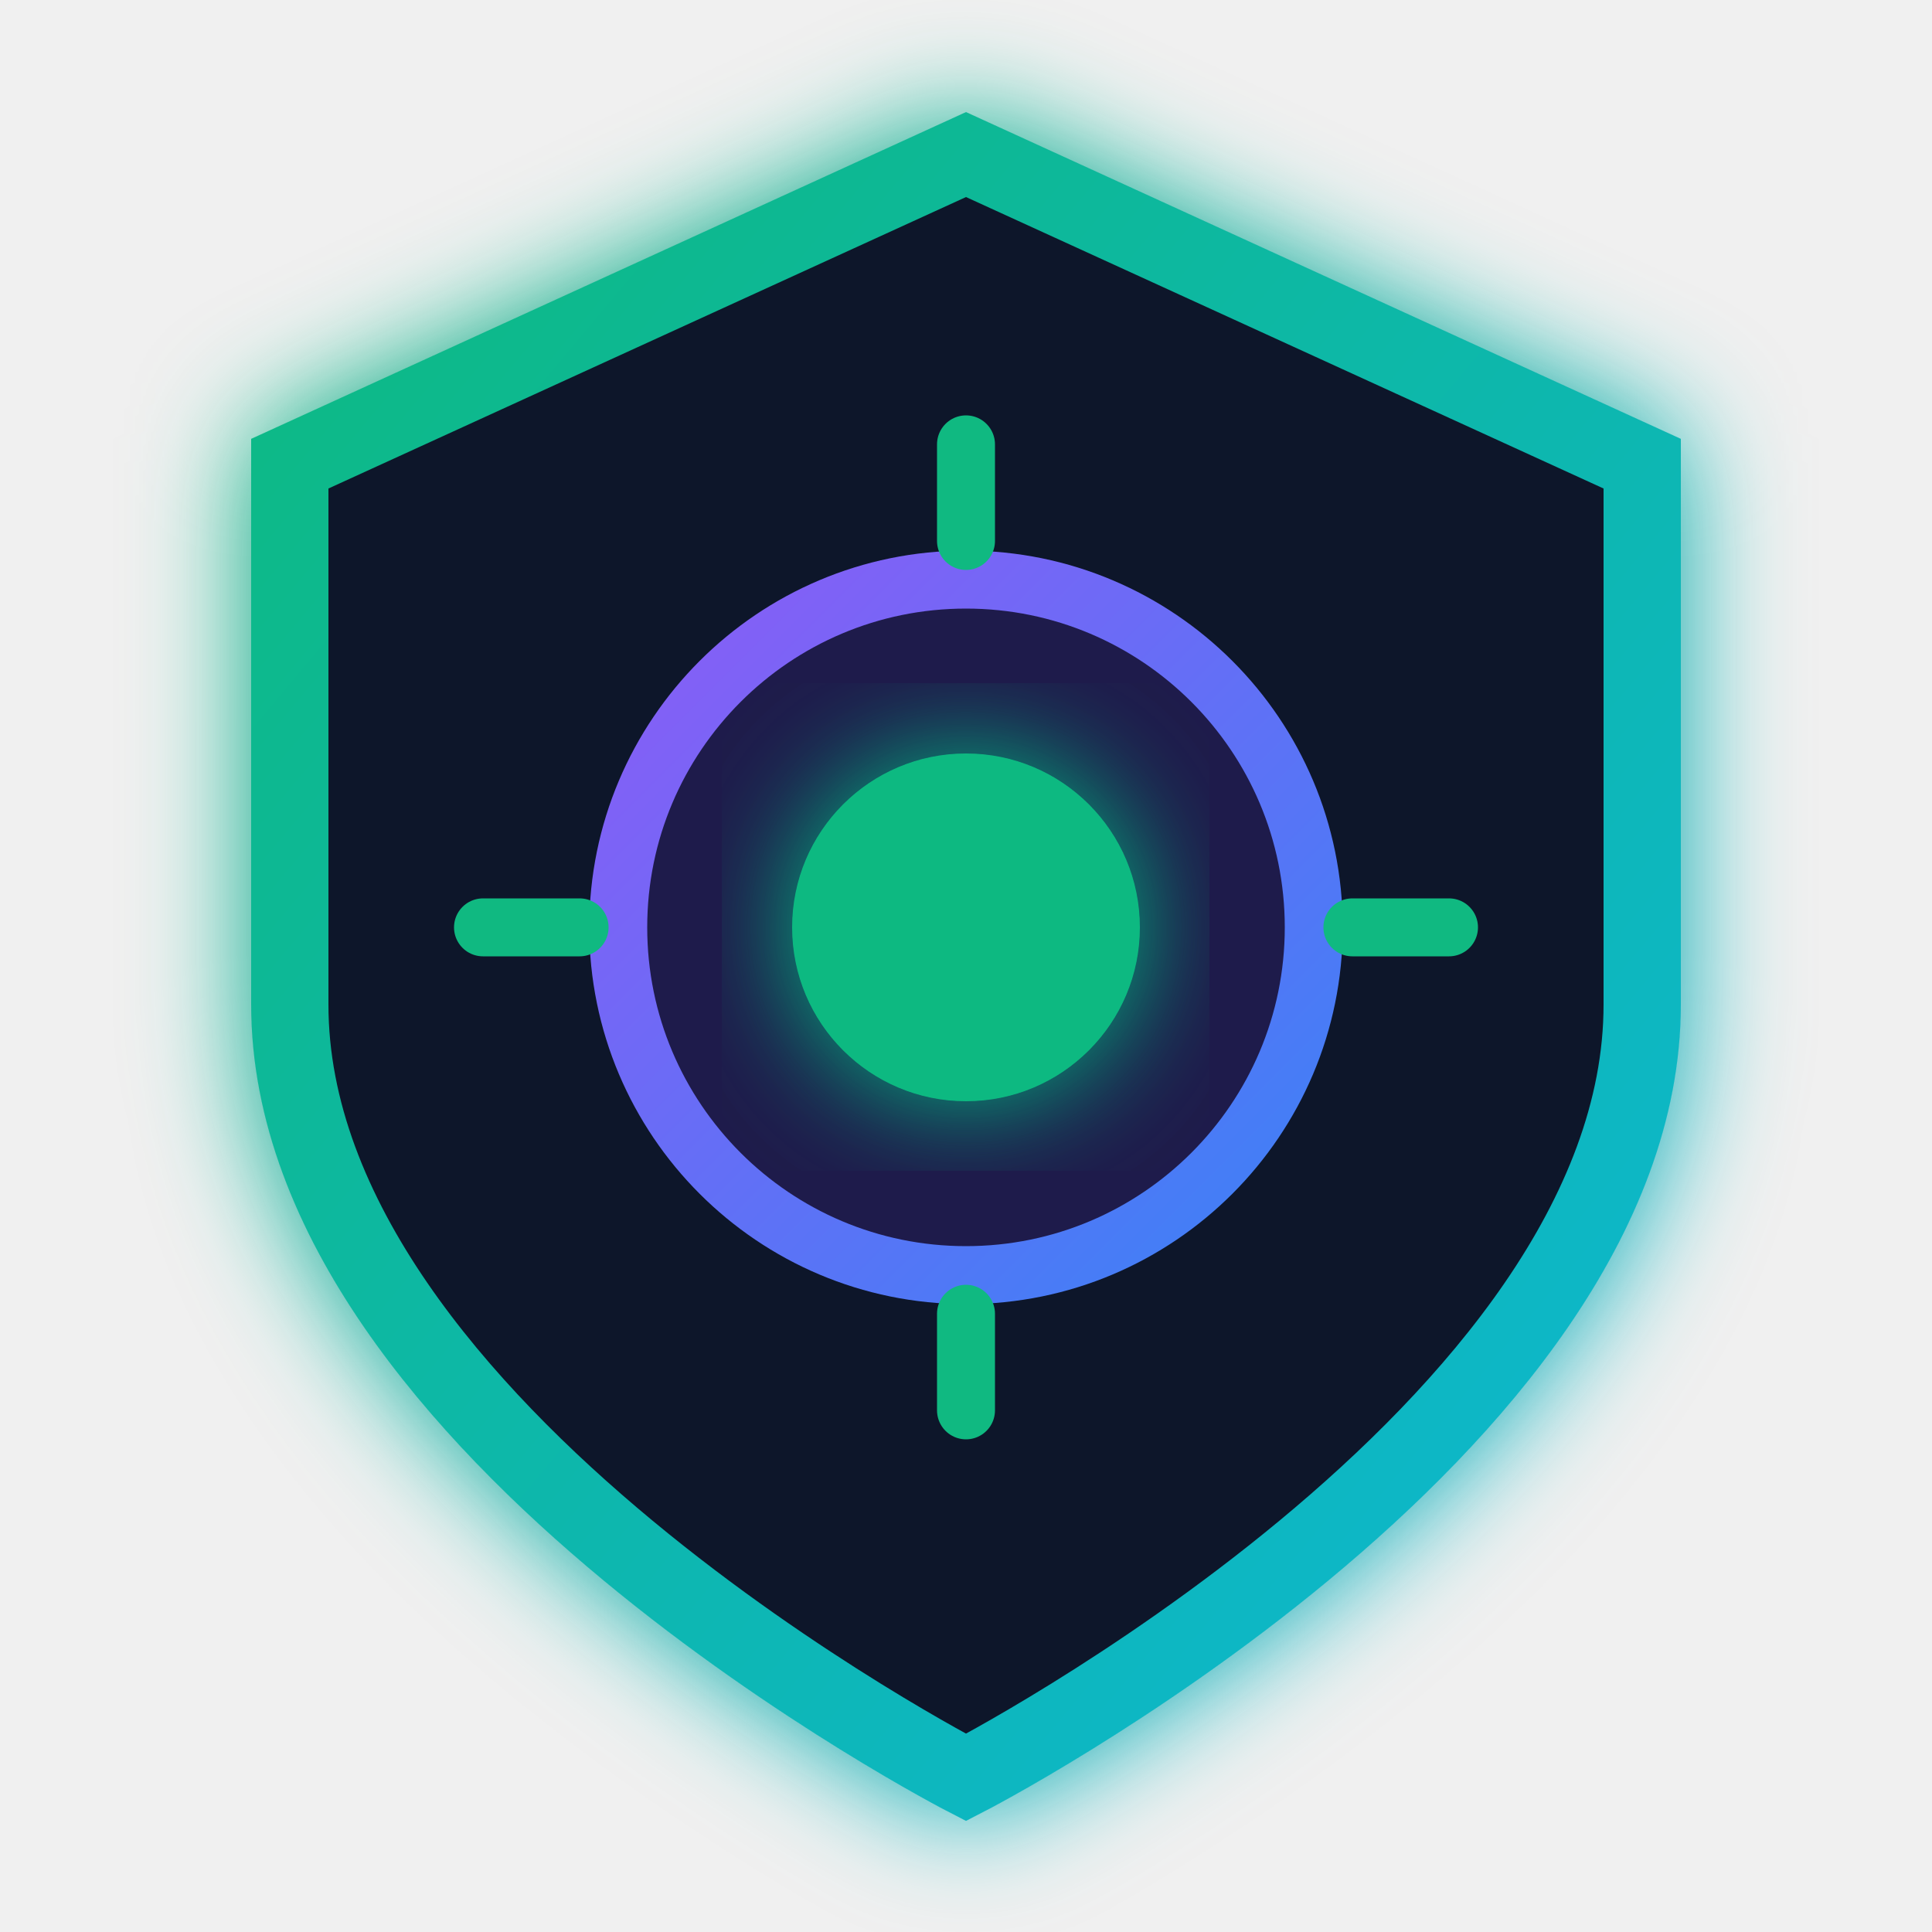
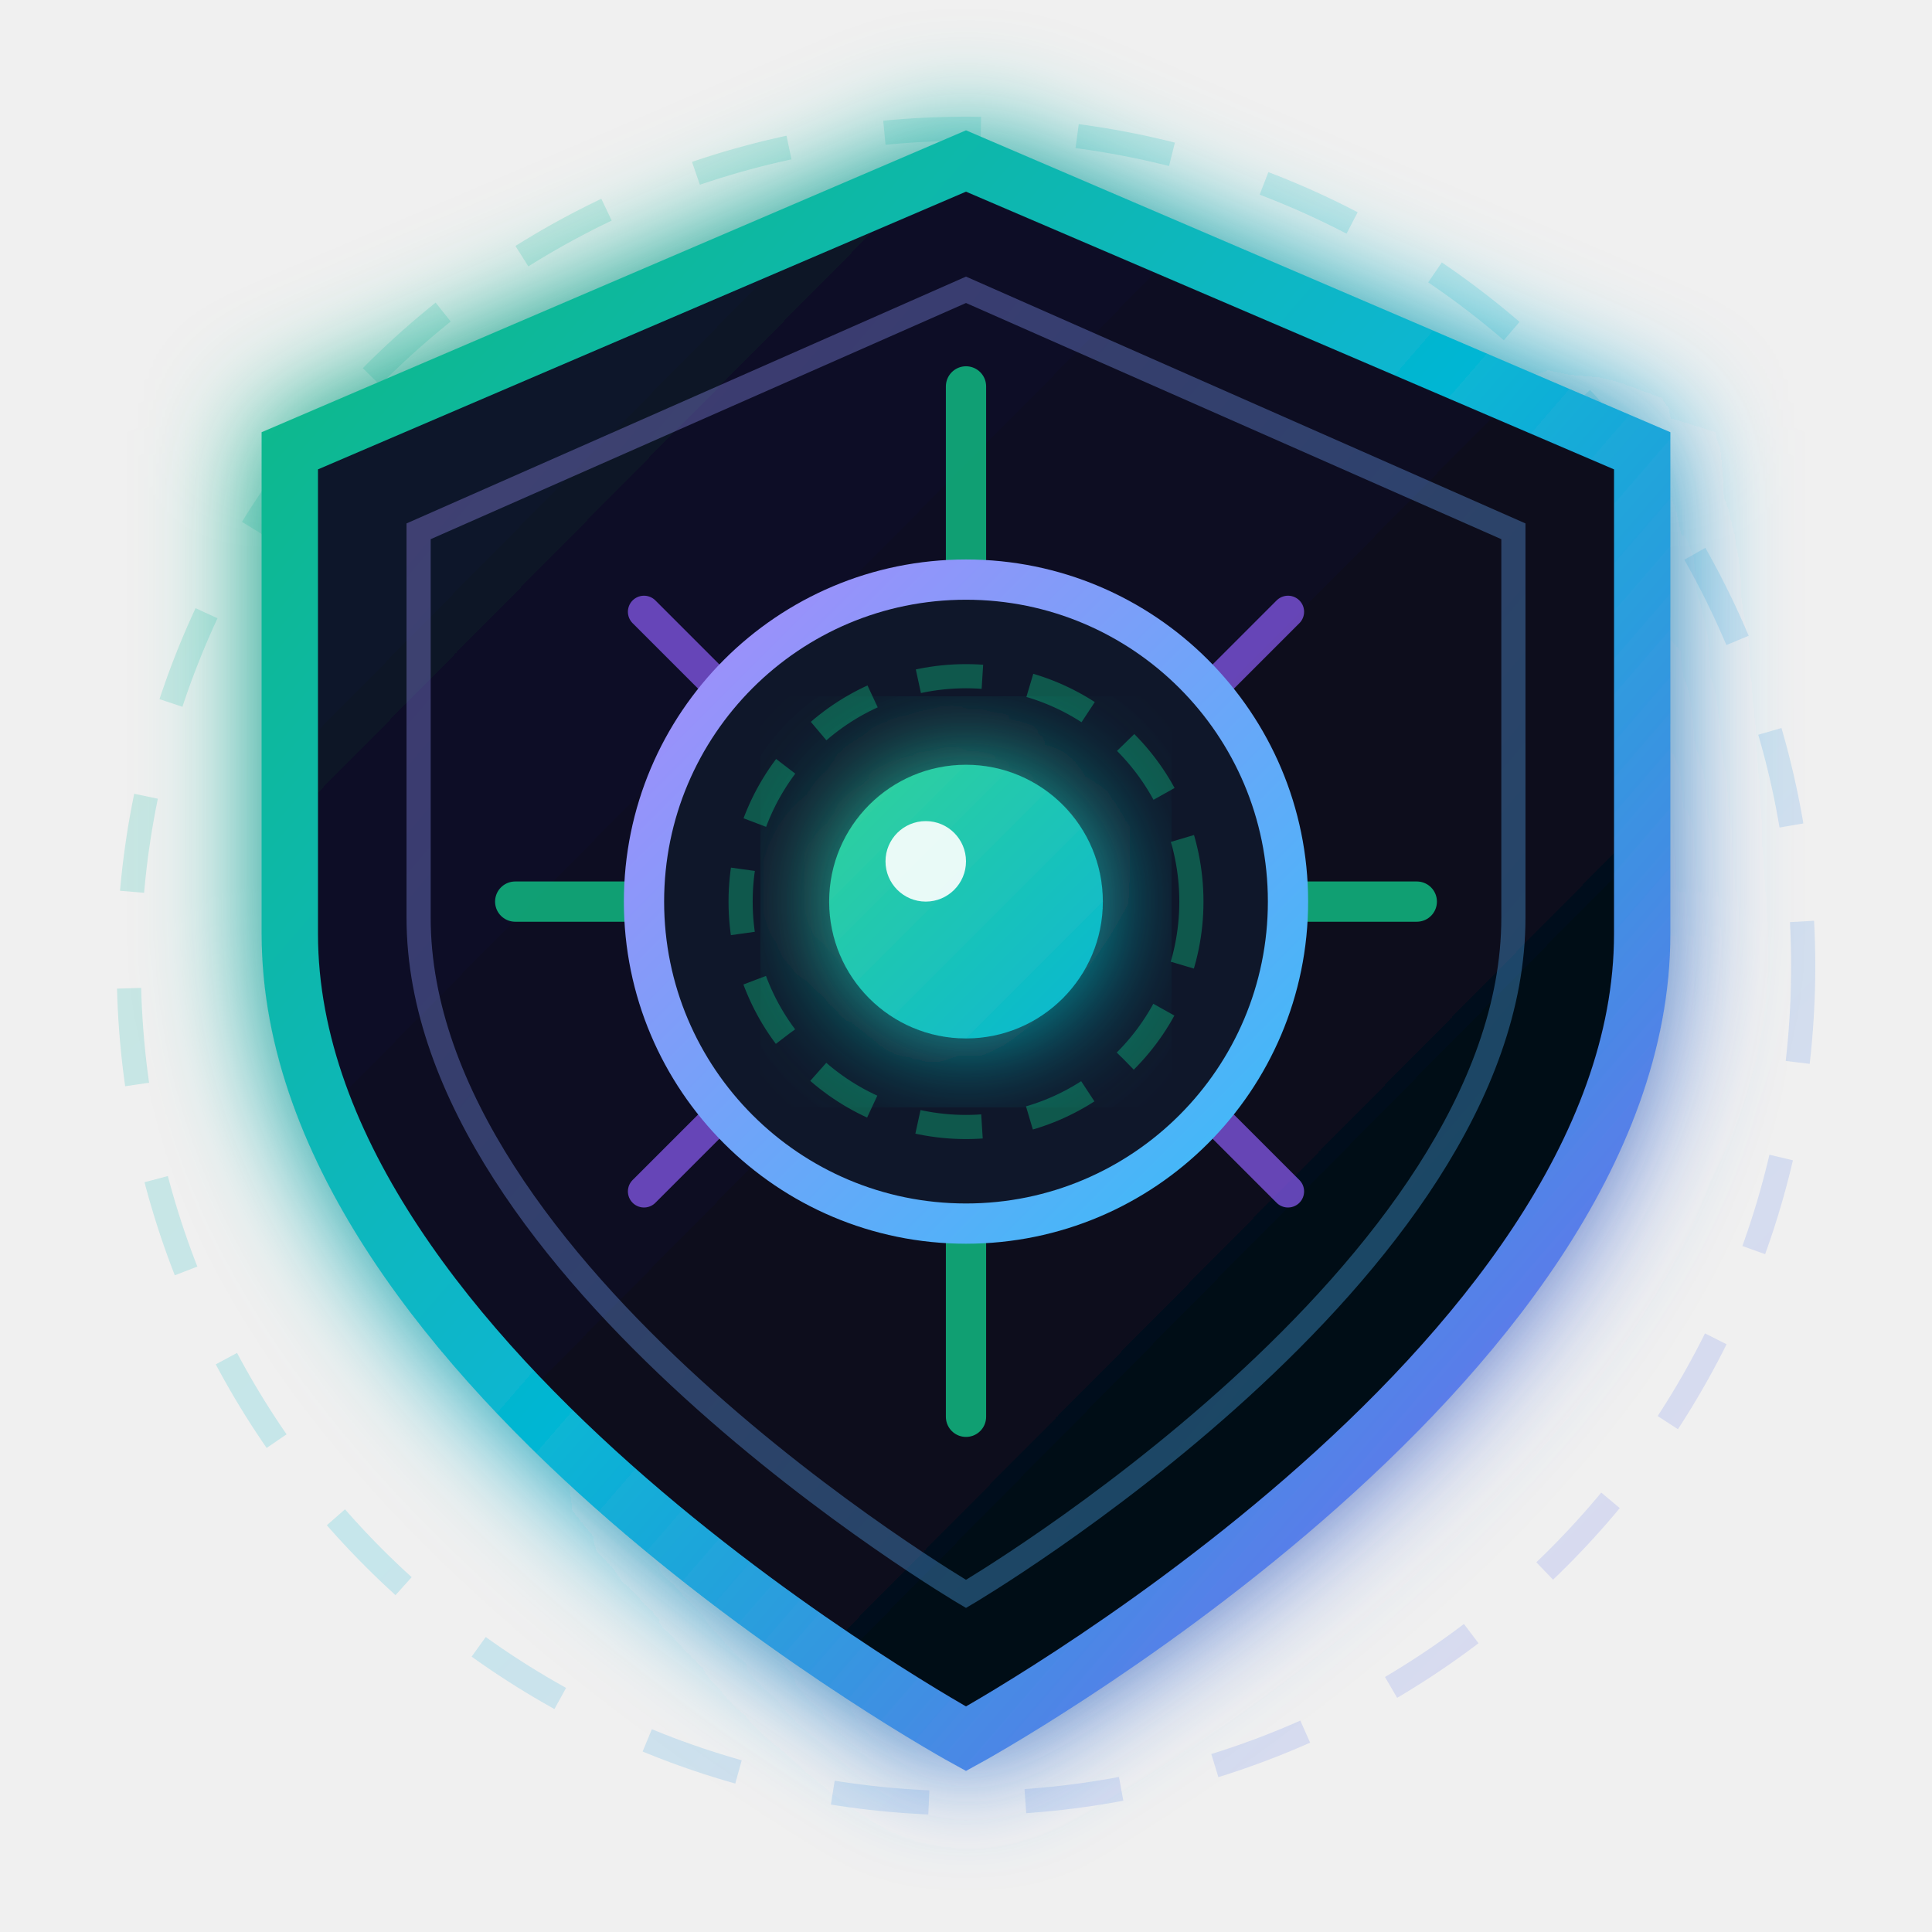
- <svg xmlns="http://www.w3.org/2000/svg" viewBox="0 0 100 100" fill="none">
+ <svg xmlns="http://www.w3.org/2000/svg" viewBox="0 0 120 120" fill="none">
  <defs>
-     <linearGradient id="shieldGrad" x1="0%" y1="0%" x2="100%" y2="100%">
+     <linearGradient id="shieldOuter" x1="0%" y1="0%" x2="100%" y2="100%">
      <stop offset="0%" stop-color="#10B981" />
+       <stop offset="50%" stop-color="#06B6D4" />
+       <stop offset="100%" stop-color="#8B5CF6" />
+     </linearGradient>
+     <linearGradient id="shieldInner" x1="15%" y1="10%" x2="85%" y2="90%">
+       <stop offset="0%" stop-color="#0B132B" />
+       <stop offset="100%" stop-color="#050814" />
+     </linearGradient>
+     <linearGradient id="coreGrad" x1="0%" y1="0%" x2="100%" y2="100%">
+       <stop offset="0%" stop-color="#34D399" />
      <stop offset="100%" stop-color="#06B6D4" />
    </linearGradient>
-     <linearGradient id="aiGrad" x1="0%" y1="0%" x2="100%" y2="100%">
-       <stop offset="0%" stop-color="#8B5CF6" />
-       <stop offset="100%" stop-color="#3B82F6" />
+     <linearGradient id="ringGrad" x1="0%" y1="0%" x2="100%" y2="100%">
+       <stop offset="0%" stop-color="#A78BFA" />
+       <stop offset="100%" stop-color="#38BDF8" />
    </linearGradient>
-     <filter id="glow" x="-20%" y="-20%" width="140%" height="140%">
-       <feGaussianBlur stdDeviation="3" result="blur" />
+     <filter id="neonGlow" x="-25%" y="-25%" width="150%" height="150%">
+       <feGaussianBlur stdDeviation="3.5" result="blur" />
      <feComposite in="SourceGraphic" in2="blur" operator="over" />
    </filter>
  </defs>
-   <path d="M50 8 L85 24 V52 C85 74 50 92 50 92 C50 92 15 74 15 52 V24 L50 8 Z" stroke="url(#shieldGrad)" stroke-width="4" fill="#0F172A" filter="url(#glow)" />
-   <circle cx="50" cy="48" r="18" stroke="url(#aiGrad)" stroke-width="3" fill="#1E1B4B" />
-   <circle cx="50" cy="48" r="9" fill="#10B981" filter="url(#glow)" />
-   <line x1="50" y1="23" x2="50" y2="28" stroke="#10B981" stroke-width="3" stroke-linecap="round" />
-   <line x1="50" y1="68" x2="50" y2="73" stroke="#10B981" stroke-width="3" stroke-linecap="round" />
-   <line x1="25" y1="48" x2="30" y2="48" stroke="#10B981" stroke-width="3" stroke-linecap="round" />
-   <line x1="70" y1="48" x2="75" y2="48" stroke="#10B981" stroke-width="3" stroke-linecap="round" />
+   <circle cx="60" cy="60" r="52" stroke="url(#shieldOuter)" stroke-opacity="0.18" stroke-width="1.5" stroke-dasharray="6 6" />
+   <path d="M60 10 L102 28 V58 C102 85 60 108 60 108 C60 108 18 85 18 58 V28 L60 10 Z" fill="url(#shieldInner)" stroke="url(#shieldOuter)" stroke-width="3.5" filter="url(#neonGlow)" />
+   <path d="M60 18 L94 33 V57 C94 79 60 99 60 99 C60 99 26 79 26 57 V33 L60 18 Z" fill="none" stroke="url(#ringGrad)" stroke-opacity="0.35" stroke-width="1.5" />
+   <path d="M60 24 V36 M60 76 V88 M32 56 H42 M78 56 H88" stroke="#10B981" stroke-width="2.5" stroke-linecap="round" opacity="0.85" />
+   <path d="M40 38 L47 45 M73 67 L80 74 M80 38 L73 45 M47 67 L40 74" stroke="#8B5CF6" stroke-width="2" stroke-linecap="round" opacity="0.7" />
+   <circle cx="60" cy="56" r="20" fill="#0F172A" stroke="url(#ringGrad)" stroke-width="2.5" />
+   <circle cx="60" cy="56" r="14" fill="none" stroke="#10B981" stroke-opacity="0.4" stroke-width="1.5" stroke-dasharray="4 3" />
+   <circle cx="60" cy="56" r="8.5" fill="url(#coreGrad)" filter="url(#neonGlow)" />
+   <circle cx="57.5" cy="53.5" r="2.5" fill="#FFFFFF" opacity="0.9" />
</svg>
